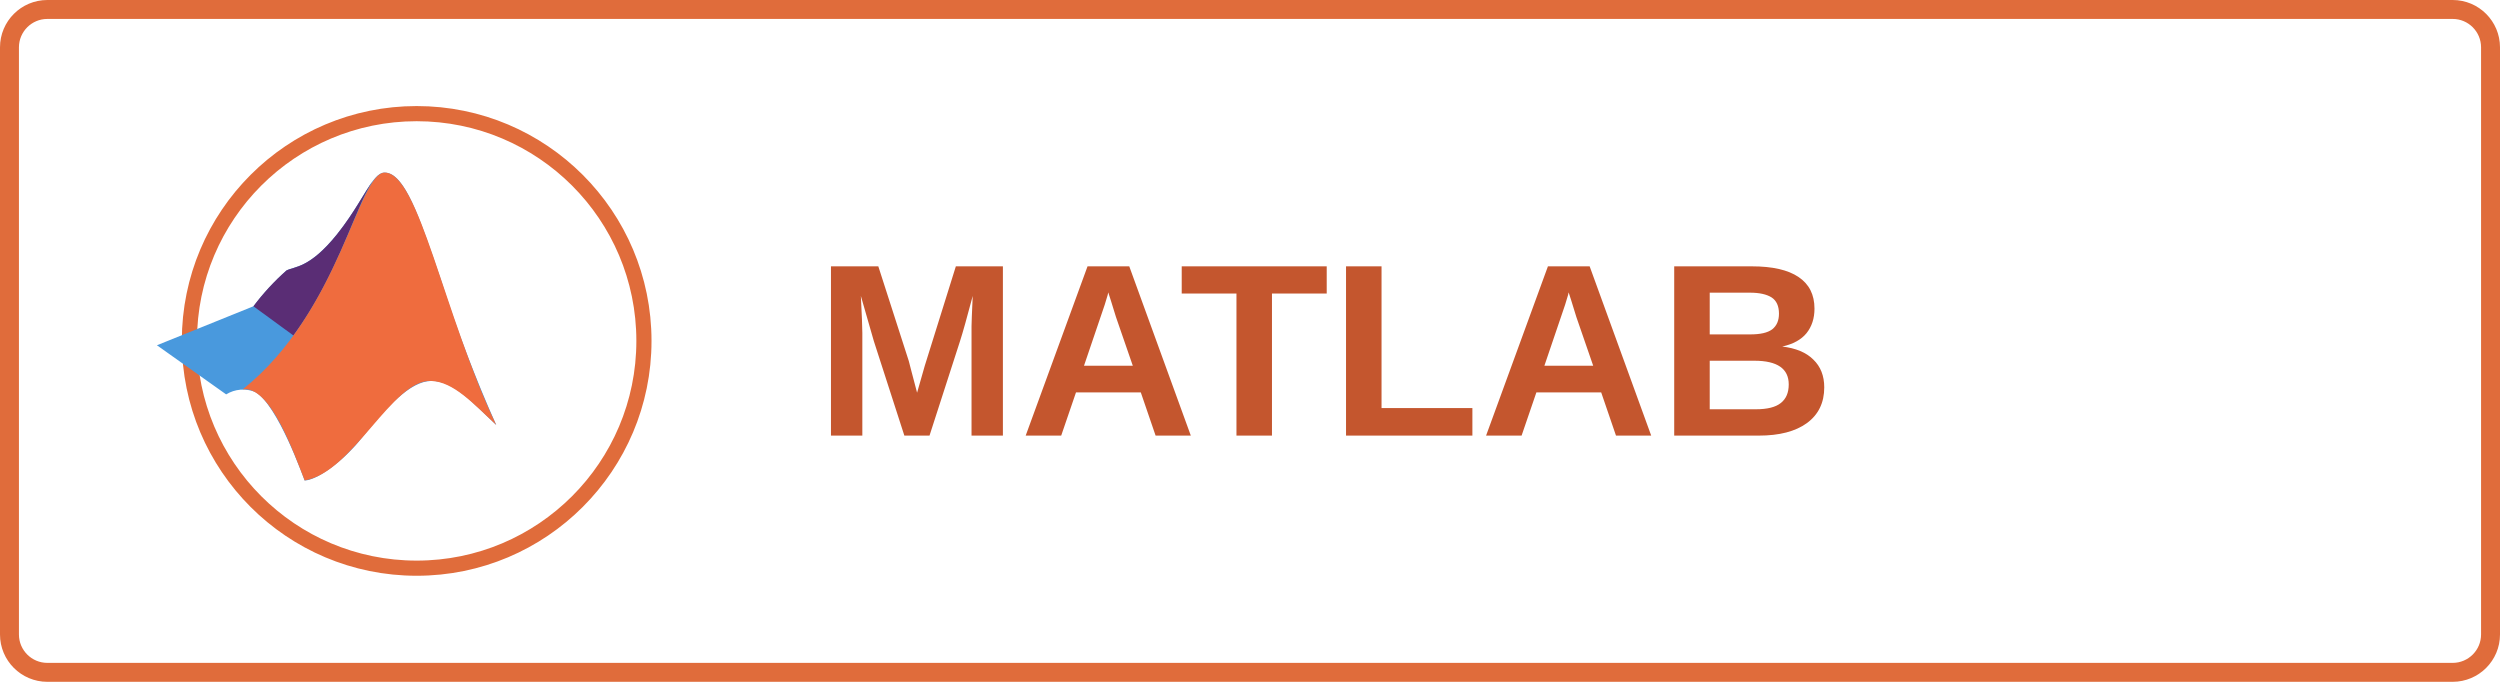
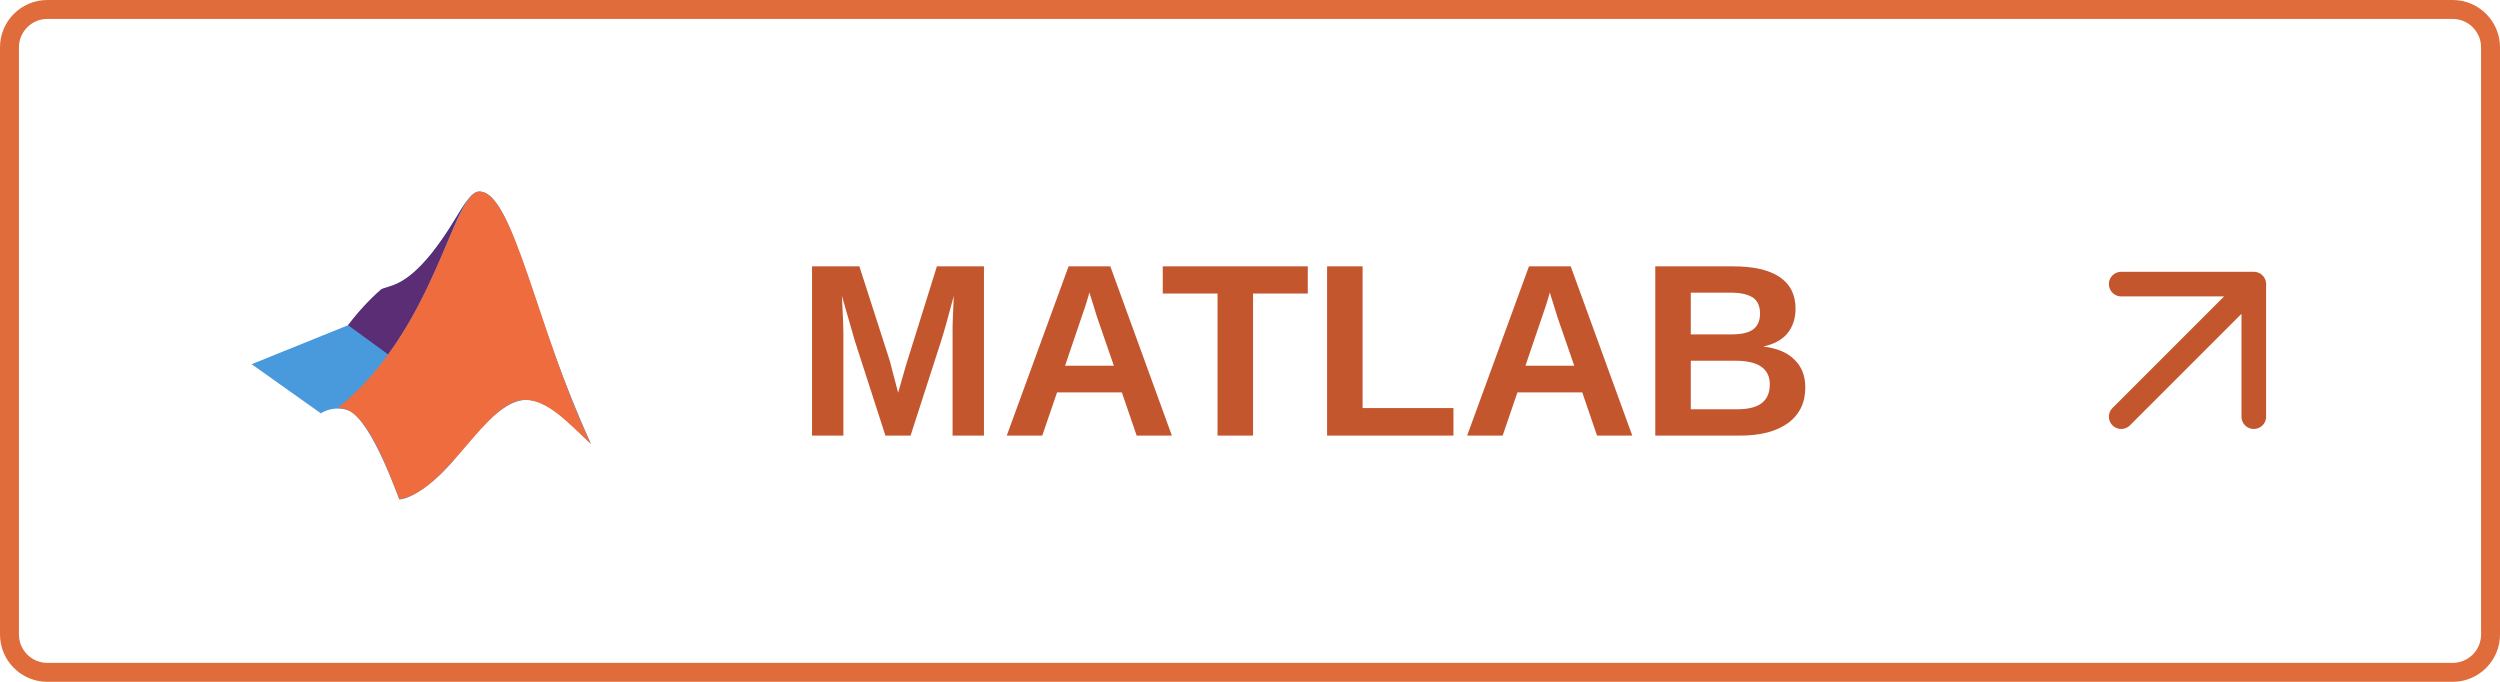
<svg xmlns="http://www.w3.org/2000/svg" viewBox="0 0 132 36" role="img" aria-label="MATLAB File Exchange">
  <rect x=".5" y=".5" width="131" height="35" rx="2" fill="none" stroke="#e06c3b" />
-   <circle cx="22" cy="18" r="12" fill="none" stroke="#e06c3b" stroke-width=".8" />
-   <path d="M8 70.2l31.879-12.88a82.62 82.62 0 0110.883-11.8c2.636-1.399 7.597-.641 16.68-11.918 8.796-11 11.597-20.403 15.718-20.403 6.52 0 11.32 14.082 18.602 35.403A461.75 461.75 0 00120 96.48c-7.602-7.082-14.078-14.718-21.48-14.52-6.88.161-14.52 8.321-22.88 18.802C69 109.16 60.2 114.922 56.763 114.8c0 0-8.883-25.121-16.32-29.2a10.563 10.563 0 00-9.563.797L8 70.16z" transform="translate(7 7) scale(.16)" fill="#4999dd" />
-   <path d="M79.2 16.078c-2.68 3.602-5.92 10.203-11.76 17.524-9.082 11.277-14 10.52-16.68 11.918a78.673 78.673 0 00-10.882 11.8l13.2 9.64C64.28 51.68 70.28 35.122 74.96 24.399a54.649 54.649 0 014.238-8.32z" transform="translate(7 7) scale(.16)" fill="#5a2d75" />
-   <path d="M83.2 13.2c-8.72 0-14.68 45.921-46.88 71.562 9.04-1.48 16.88 20.957 20.48 30.039 16-2.723 28.802-33.32 41.72-32.84 7.402.277 13.878 7.437 21.48 14.52C102.64 60 94.52 13.198 83.2 13.198z" transform="translate(7 7) scale(.16)" fill="#ef6c3e" />
-   <text x="43" y="23" fill="#c4562e" font-family="Arial, sans-serif" font-size="13" font-weight="700">MATLAB</text>
+   <path d="M8 70.2l31.879-12.88a82.62 82.62 0 0110.883-11.8c2.636-1.399 7.597-.641 16.68-11.918 8.796-11 11.597-20.403 15.718-20.403 6.52 0 11.32 14.082 18.602 35.403A461.75 461.75 0 00120 96.48c-7.602-7.082-14.078-14.718-21.48-14.52-6.88.161-14.52 8.321-22.88 18.802C69 109.16 60.2 114.922 56.763 114.8c0 0-8.883-25.121-16.32-29.2a10.563 10.563 0 00-9.563.797L8 70.16z" transform="translate(12 8) scale(.16)" fill="#4999dd" />
+   <path d="M79.2 16.078c-2.68 3.602-5.92 10.203-11.76 17.524-9.082 11.277-14 10.52-16.68 11.918a78.673 78.673 0 00-10.882 11.8l13.2 9.64C64.28 51.68 70.28 35.122 74.96 24.399a54.649 54.649 0 014.238-8.32z" transform="translate(12 8) scale(.16)" fill="#5a2d75" />
+   <path d="M83.2 13.2c-8.72 0-14.68 45.921-46.88 71.562 9.04-1.48 16.88 20.957 20.48 30.039 16-2.723 28.802-33.32 41.72-32.84 7.402.277 13.878 7.437 21.48 14.52C102.64 60 94.52 13.198 83.2 13.198z" transform="translate(12 8) scale(.16)" fill="#ef6c3e" />
+   <text x="42" y="23" fill="#c4562e" font-family="Arial, sans-serif" font-size="13" font-weight="700">MATLAB</text>
+   <path d="M112 22l7-7m-7 0h7v7" fill="none" stroke="#c4562e" stroke-width="1.3" stroke-linecap="round" stroke-linejoin="round" />
</svg>
